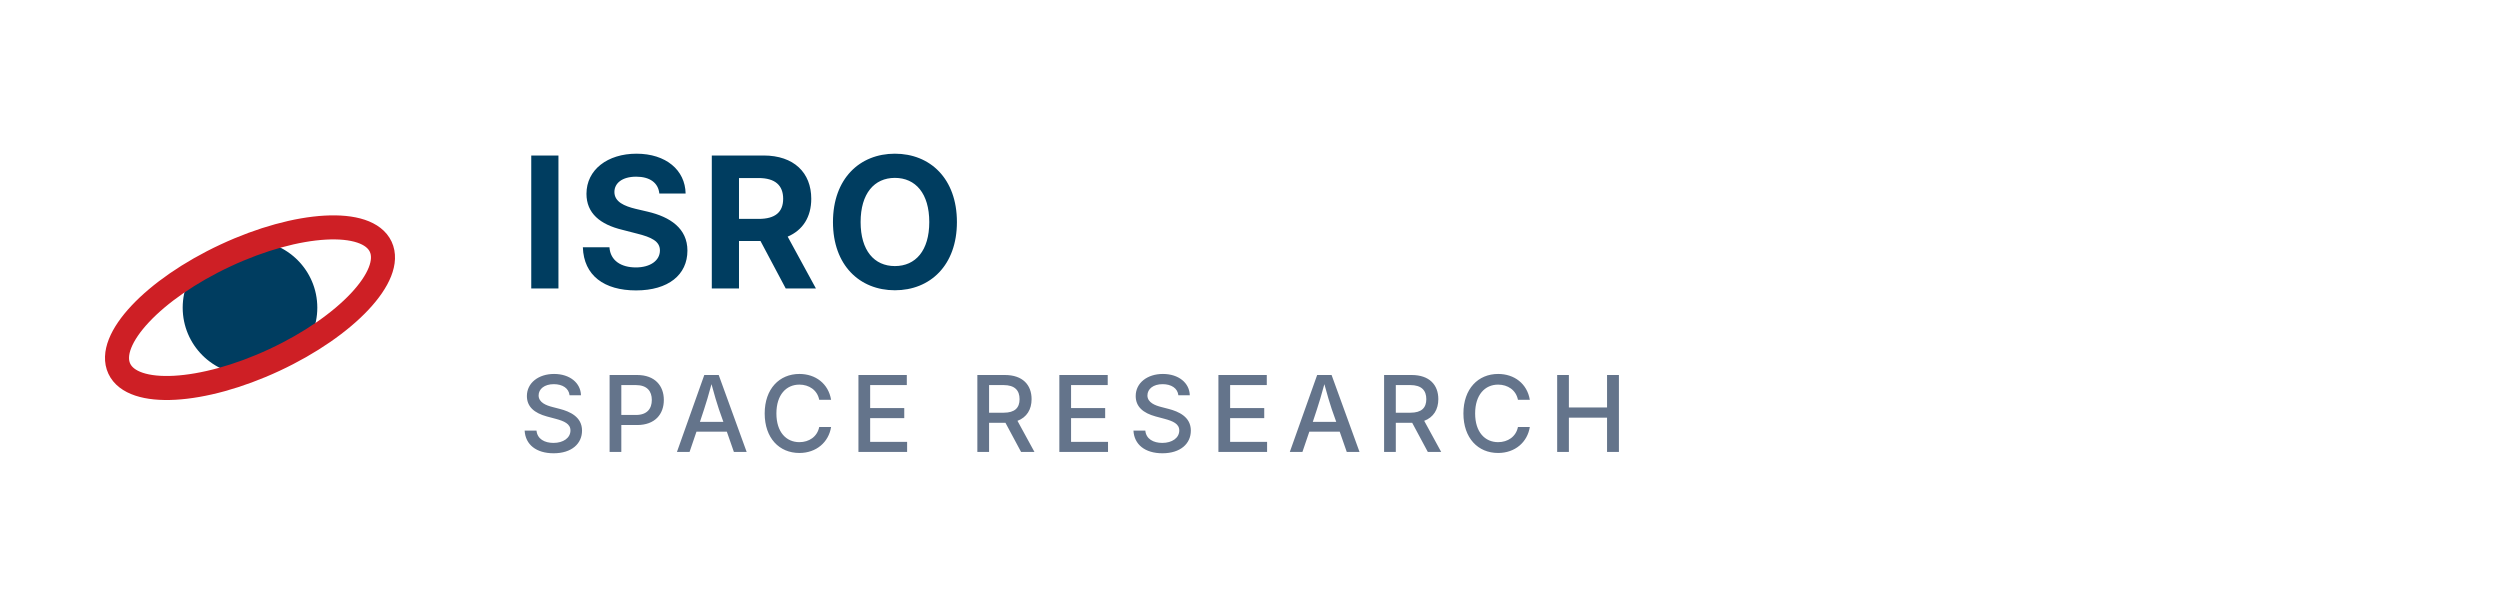
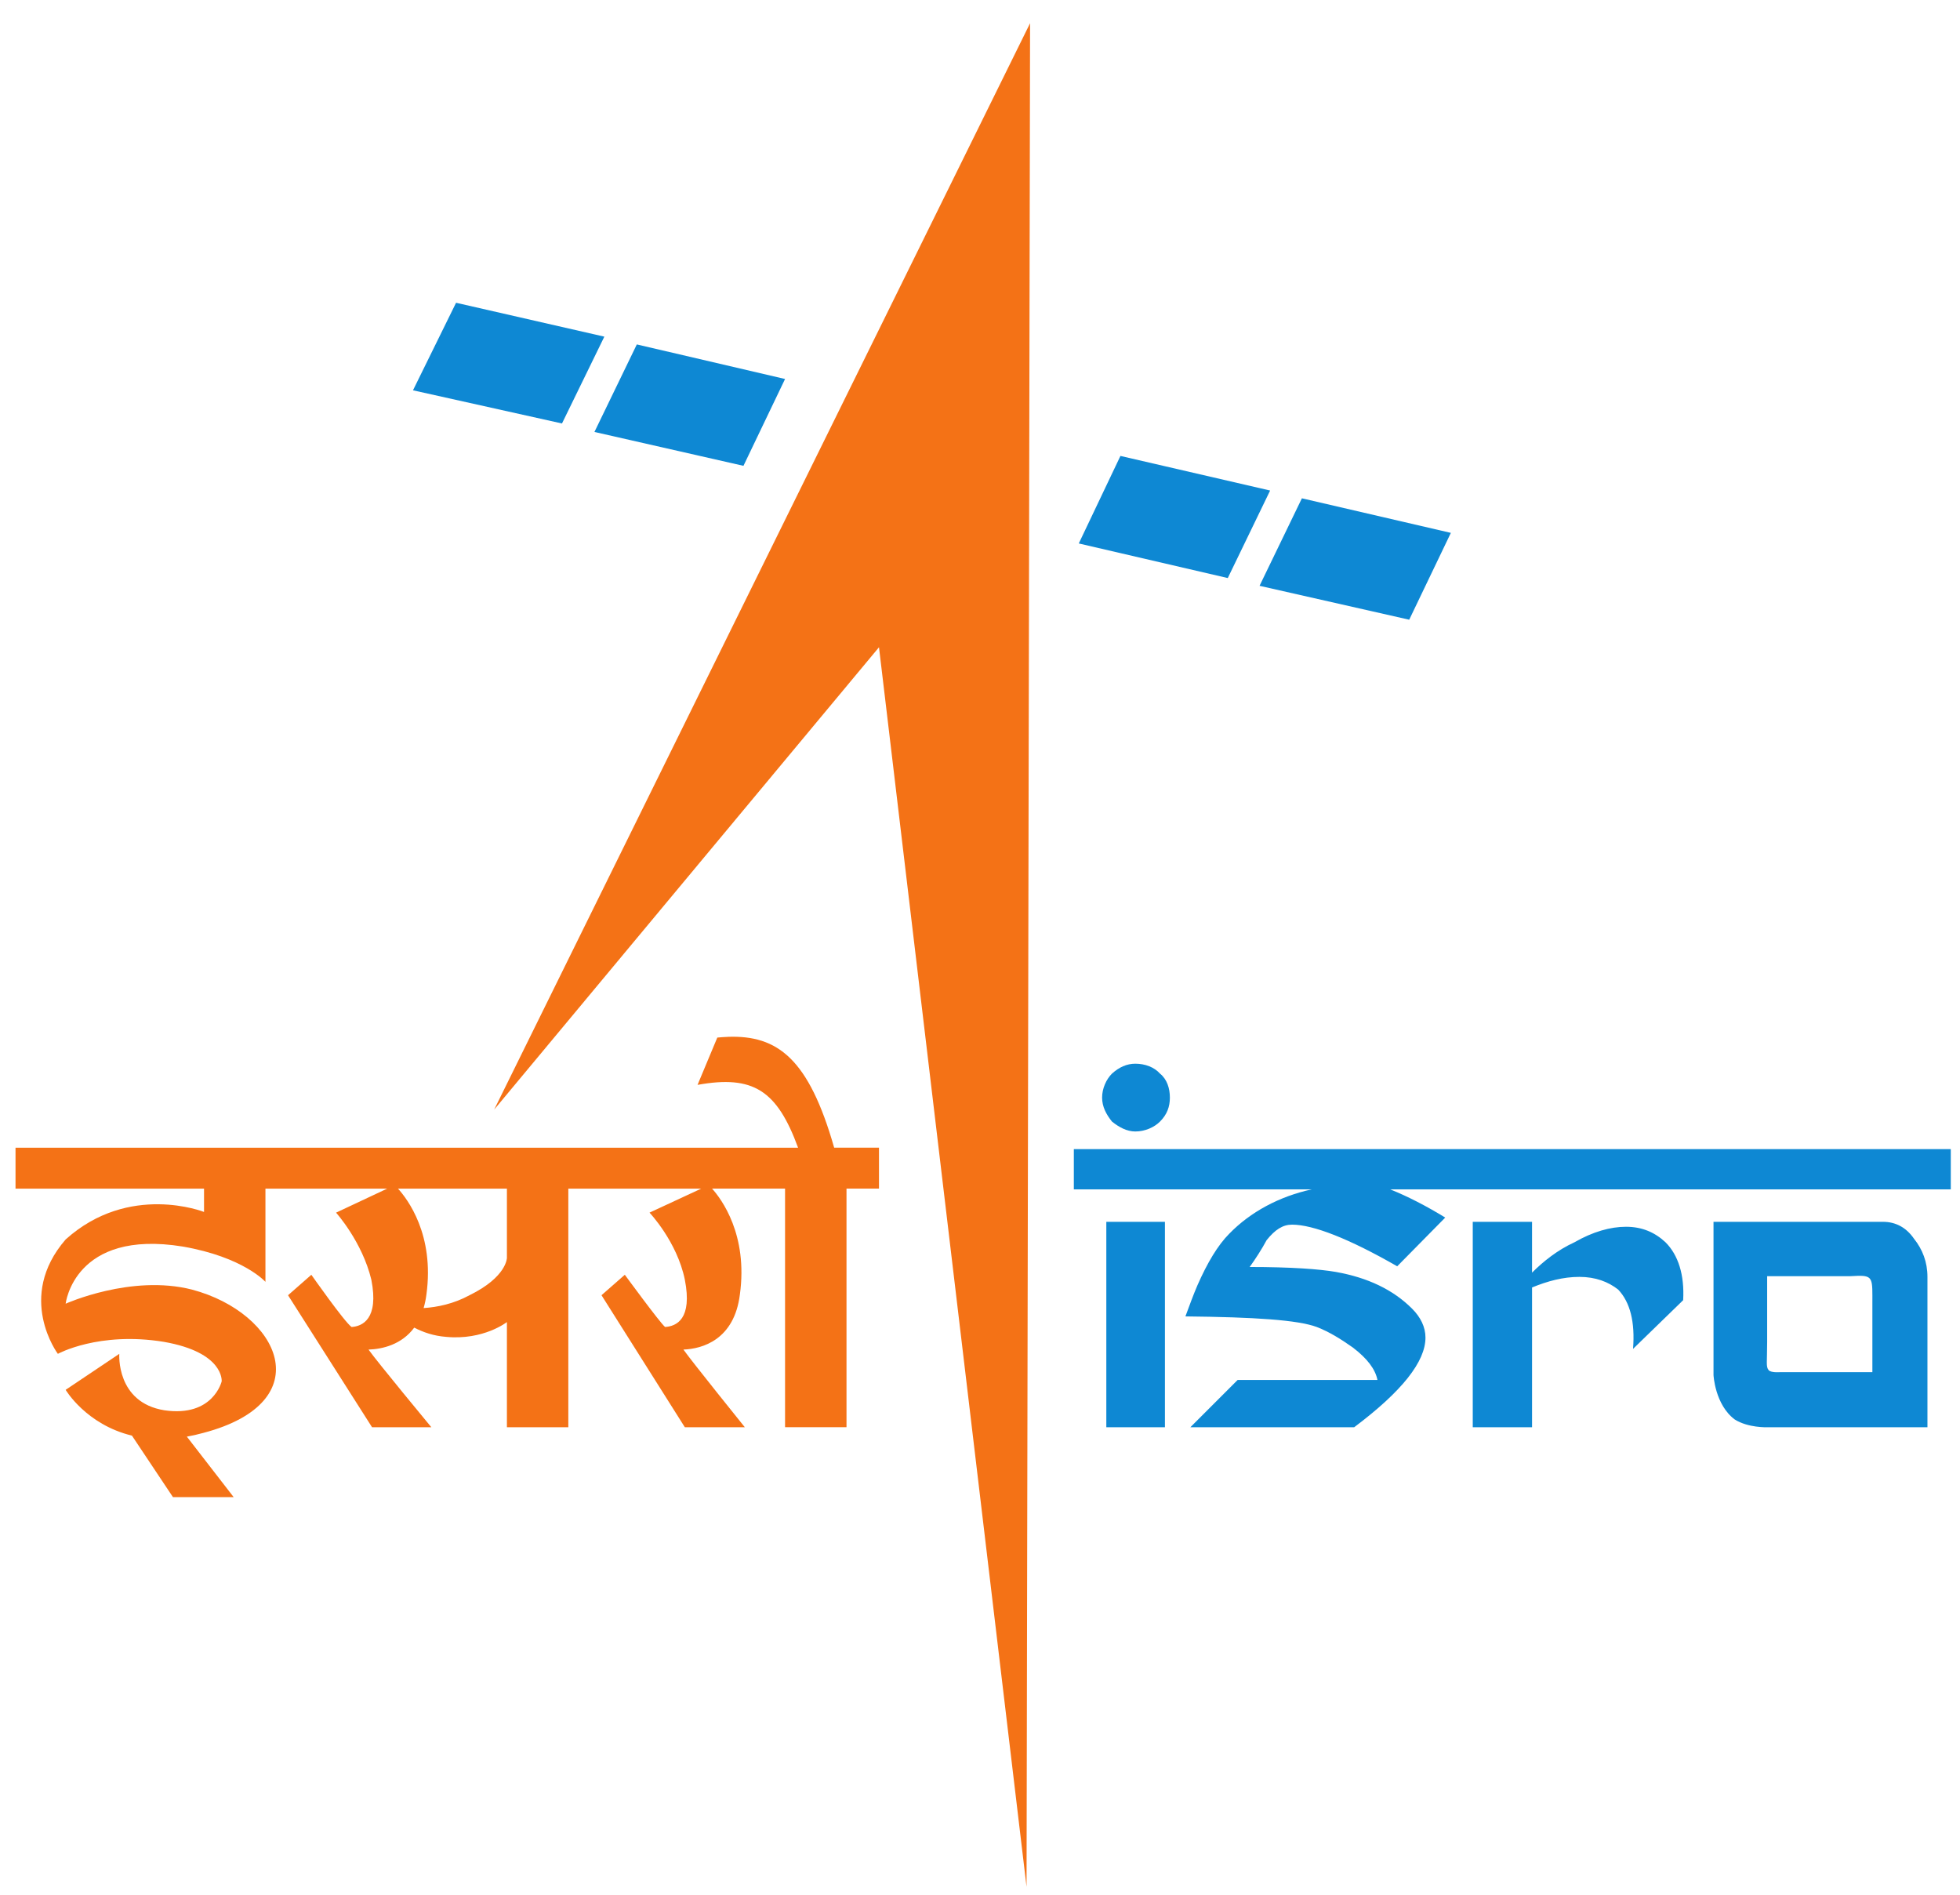
- <svg xmlns="http://www.w3.org/2000/svg" viewBox="0 0 260 64" width="260" height="64" role="img" aria-label="Indian Space Research Organisation (ISRO) logo">
-   <g transform="translate(4,10)">
-     <circle cx="22" cy="22" r="7" fill="#003D60" />
-     <ellipse cx="22" cy="22" rx="15" ry="6" fill="none" stroke="#CE1F25" stroke-width="2.5" transform="rotate(-25 22 22)" />
+ <svg xmlns="http://www.w3.org/2000/svg" viewBox="0 0 298 288" width="298" height="288" role="img" aria-label="Indian Space Research Organisation (ISRO) logo">
+   <g transform="matrix(0,1.25,1.25,0,-360.371,-167.036)" id="g12">
+     <path id="path76" transform="matrix(0,0.8,0.8,0,133.6288,288.2968)" d="M 69.34,46.031 62.791,59.34 85.445,64.383 91.885,51.182 69.34,46.031 Z m 27.482,6.334 -6.443,13.307 22.656,5.15 6.326,-13.203 -22.539,-5.254 z m 73.529,16.953 -6.332,13.307 22.654,5.26 6.438,-13.307 -22.76,-5.26 z m 27.59,6.443 -6.439,13.303 22.756,5.154 6.332,-13.203 -22.648,-5.254 z" style="fill:#0e88d3;fill-opacity:1;fill-rule:evenodd;stroke:none" />
+     <path id="path84" transform="matrix(0,0.8,0.8,0,133.6288,288.2968)" d="m 172.609,161.719 c -1.289,0 -2.468,0.538 -3.541,1.506 -0.863,0.857 -1.504,2.251 -1.504,3.645 0,1.399 0.641,2.577 1.504,3.65 1.073,0.857 2.252,1.504 3.541,1.504 1.504,0 2.898,-0.647 3.756,-1.504 1.073,-1.073 1.504,-2.251 1.504,-3.65 0,-1.394 -0.431,-2.787 -1.504,-3.645 -0.857,-0.968 -2.252,-1.506 -3.756,-1.506 z m -9.342,12.988 0,6.117 14.602,0 2.682,0 18.895,0 c -4.939,1.073 -9.336,3.434 -12.561,6.758 -1.715,1.72 -3.326,4.403 -4.83,7.838 -0.647,1.499 -1.183,3.004 -1.824,4.719 10.52,0.11 17.069,0.536 19.967,1.609 1.93,0.752 3.651,1.825 5.477,3.113 2.251,1.715 3.433,3.33 3.754,4.939 l -21.254,0 -7.191,7.191 24.906,0 c 7.296,-5.476 10.84,-9.984 10.84,-13.635 0,-1.61 -0.75,-3.108 -2.039,-4.396 -2.898,-2.898 -6.765,-4.725 -11.594,-5.582 -2.467,-0.431 -6.87,-0.752 -13.098,-0.752 0.857,-1.178 1.826,-2.682 2.578,-4.076 1.289,-1.61 2.466,-2.361 3.865,-2.361 3.219,0 8.695,2.145 15.99,6.332 l 7.301,-7.406 c -2.788,-1.715 -5.685,-3.218 -8.373,-4.291 l 10.951,0 37.787,0 36.5,0 0,-6.117 -36.5,0 -37.787,0 -41.76,0 -2.682,0 -14.602,0 z m 4.939,11.051 0,31.234 8.91,0 0,-31.234 -8.91,0 z m 55.713,0 0,31.234 9.016,0 0,-21.252 c 2.362,-0.968 4.723,-1.609 7.195,-1.609 2.467,0 4.403,0.753 5.902,1.932 1.825,1.93 2.577,4.939 2.256,9.016 l 7.621,-7.406 c 0.216,-3.861 -0.751,-6.87 -2.682,-8.801 -1.615,-1.504 -3.545,-2.361 -6.012,-2.361 -2.362,0 -5.045,0.752 -7.838,2.361 -2.577,1.178 -4.723,2.899 -6.443,4.613 l 0,-7.727 -9.016,0 z m 36.604,0 0,23.291 c 0,0 0.216,4.508 3.225,6.76 2.036,1.289 4.934,1.184 4.934,1.184 l 24.369,0 0,-22.861 c 0,-2.257 -0.752,-4.187 -2.041,-5.797 -1.178,-1.715 -2.787,-2.576 -4.723,-2.576 l -25.764,0 z m 21.988,8.211 c 2.33,-0.043 2.166,0.575 2.166,4.238 l 0,10.41 -14.061,0 c 0,0 -1.398,0.111 -1.719,-0.32 -0.426,-0.537 -0.217,-1.179 -0.217,-4.293 l 0,-9.982 12.672,0 c 0.442,-0.026 0.825,-0.046 1.158,-0.053 z" style="fill:#0e88d3;fill-opacity:1;fill-rule:evenodd;stroke:none" />
+     <path id="path96" style="fill:#f47216;fill-opacity:1;fill-rule:evenodd;stroke:none" d="M 268.584,348.406 136.454,413.587 363.112,413.158 212.353,395.211 268.584,348.406" />
+     <path id="path98" transform="matrix(0,0.8,0.8,0,133.6288,288.2968)" d="m 110.666,157.639 c -0.522,0.019 -1.057,0.056 -1.607,0.109 l -3.004,7.191 c 8.471,-1.53 12.088,0.832 15.285,9.551 l -118.98,0 0,6.223 28.662,0 0,3.545 c 0,0 -11.384,-4.508 -21.041,4.182 -7.622,8.8 -1.184,17.391 -1.184,17.391 0,0 6.229,-3.436 16.102,-1.826 9.231,1.61 8.805,6.008 8.805,6.008 0,0 -1.289,5.475 -8.695,4.402 -7.406,-1.183 -6.869,-8.584 -6.869,-8.584 l -8.158,5.471 c 0,0 3.1,5.276 10.08,6.963 l 6.236,9.354 9.232,0 -7.121,-9.201 c 0.806,-0.143 1.638,-0.327 2.502,-0.566 17.926,-4.723 11.593,-18.247 -1.715,-21.787 -9.237,-2.362 -19.215,2.145 -19.215,2.145 0,0 1.284,-11.377 17.816,-8.689 9.231,1.604 12.561,5.365 12.561,5.365 l 0,-14.17 18.504,0 -7.768,3.65 c 0,0 3.971,4.402 5.365,10.193 1.183,6.012 -1.394,7.086 -3.004,7.191 -1.073,-0.747 -6.117,-7.938 -6.117,-7.938 l -3.545,3.109 12.775,20.072 9.016,0 c 0,0 -8.264,-9.983 -9.553,-11.809 2.117,-0.072 5.033,-0.748 6.949,-3.338 1.338,0.697 2.963,1.265 4.859,1.406 C 73.526,203.788 77.072,201 77.072,201 l 0,15.992 9.336,0 0,-36.279 20.205,0 -7.859,3.65 c 0,0 4.186,4.402 5.369,10.193 1.178,6.012 -1.288,7.086 -3.008,7.191 -0.857,-0.747 -6.117,-7.938 -6.117,-7.938 l -3.545,3.109 12.67,20.072 9.121,0 c 0,0 -8.047,-9.983 -9.336,-11.809 2.898,-0.105 7.727,-1.5 8.584,-8.369 1.252,-9.113 -2.816,-14.525 -4.227,-16.102 l 11.096,0 0,36.273 9.342,0 0,-36.273 4.939,0 0,-6.223 -6.814,0 c -3.857,-13.496 -8.568,-17.126 -16.162,-16.852 z m -50.156,23.074 16.562,0 0,10.52 c 0,0 -1.19e-4,2.9 -5.691,5.688 -2.401,1.307 -4.863,1.812 -6.975,1.953 0.183,-0.628 0.332,-1.304 0.426,-2.059 1.252,-9.113 -2.887,-14.525 -4.322,-16.102 z" style="fill:#f47216;fill-opacity:1;fill-rule:evenodd;stroke:none" />
  </g>
-   <text x="54" y="30" font-family="Inter, Helvetica, Arial, sans-serif" font-size="19" font-weight="700" letter-spacing="0.5" fill="#003D60">ISRO</text>
-   <text x="54" y="47" font-family="Inter, Helvetica, Arial, sans-serif" font-size="11" font-weight="500" letter-spacing="1.4" fill="#64748b">SPACE RESEARCH</text>
</svg>
